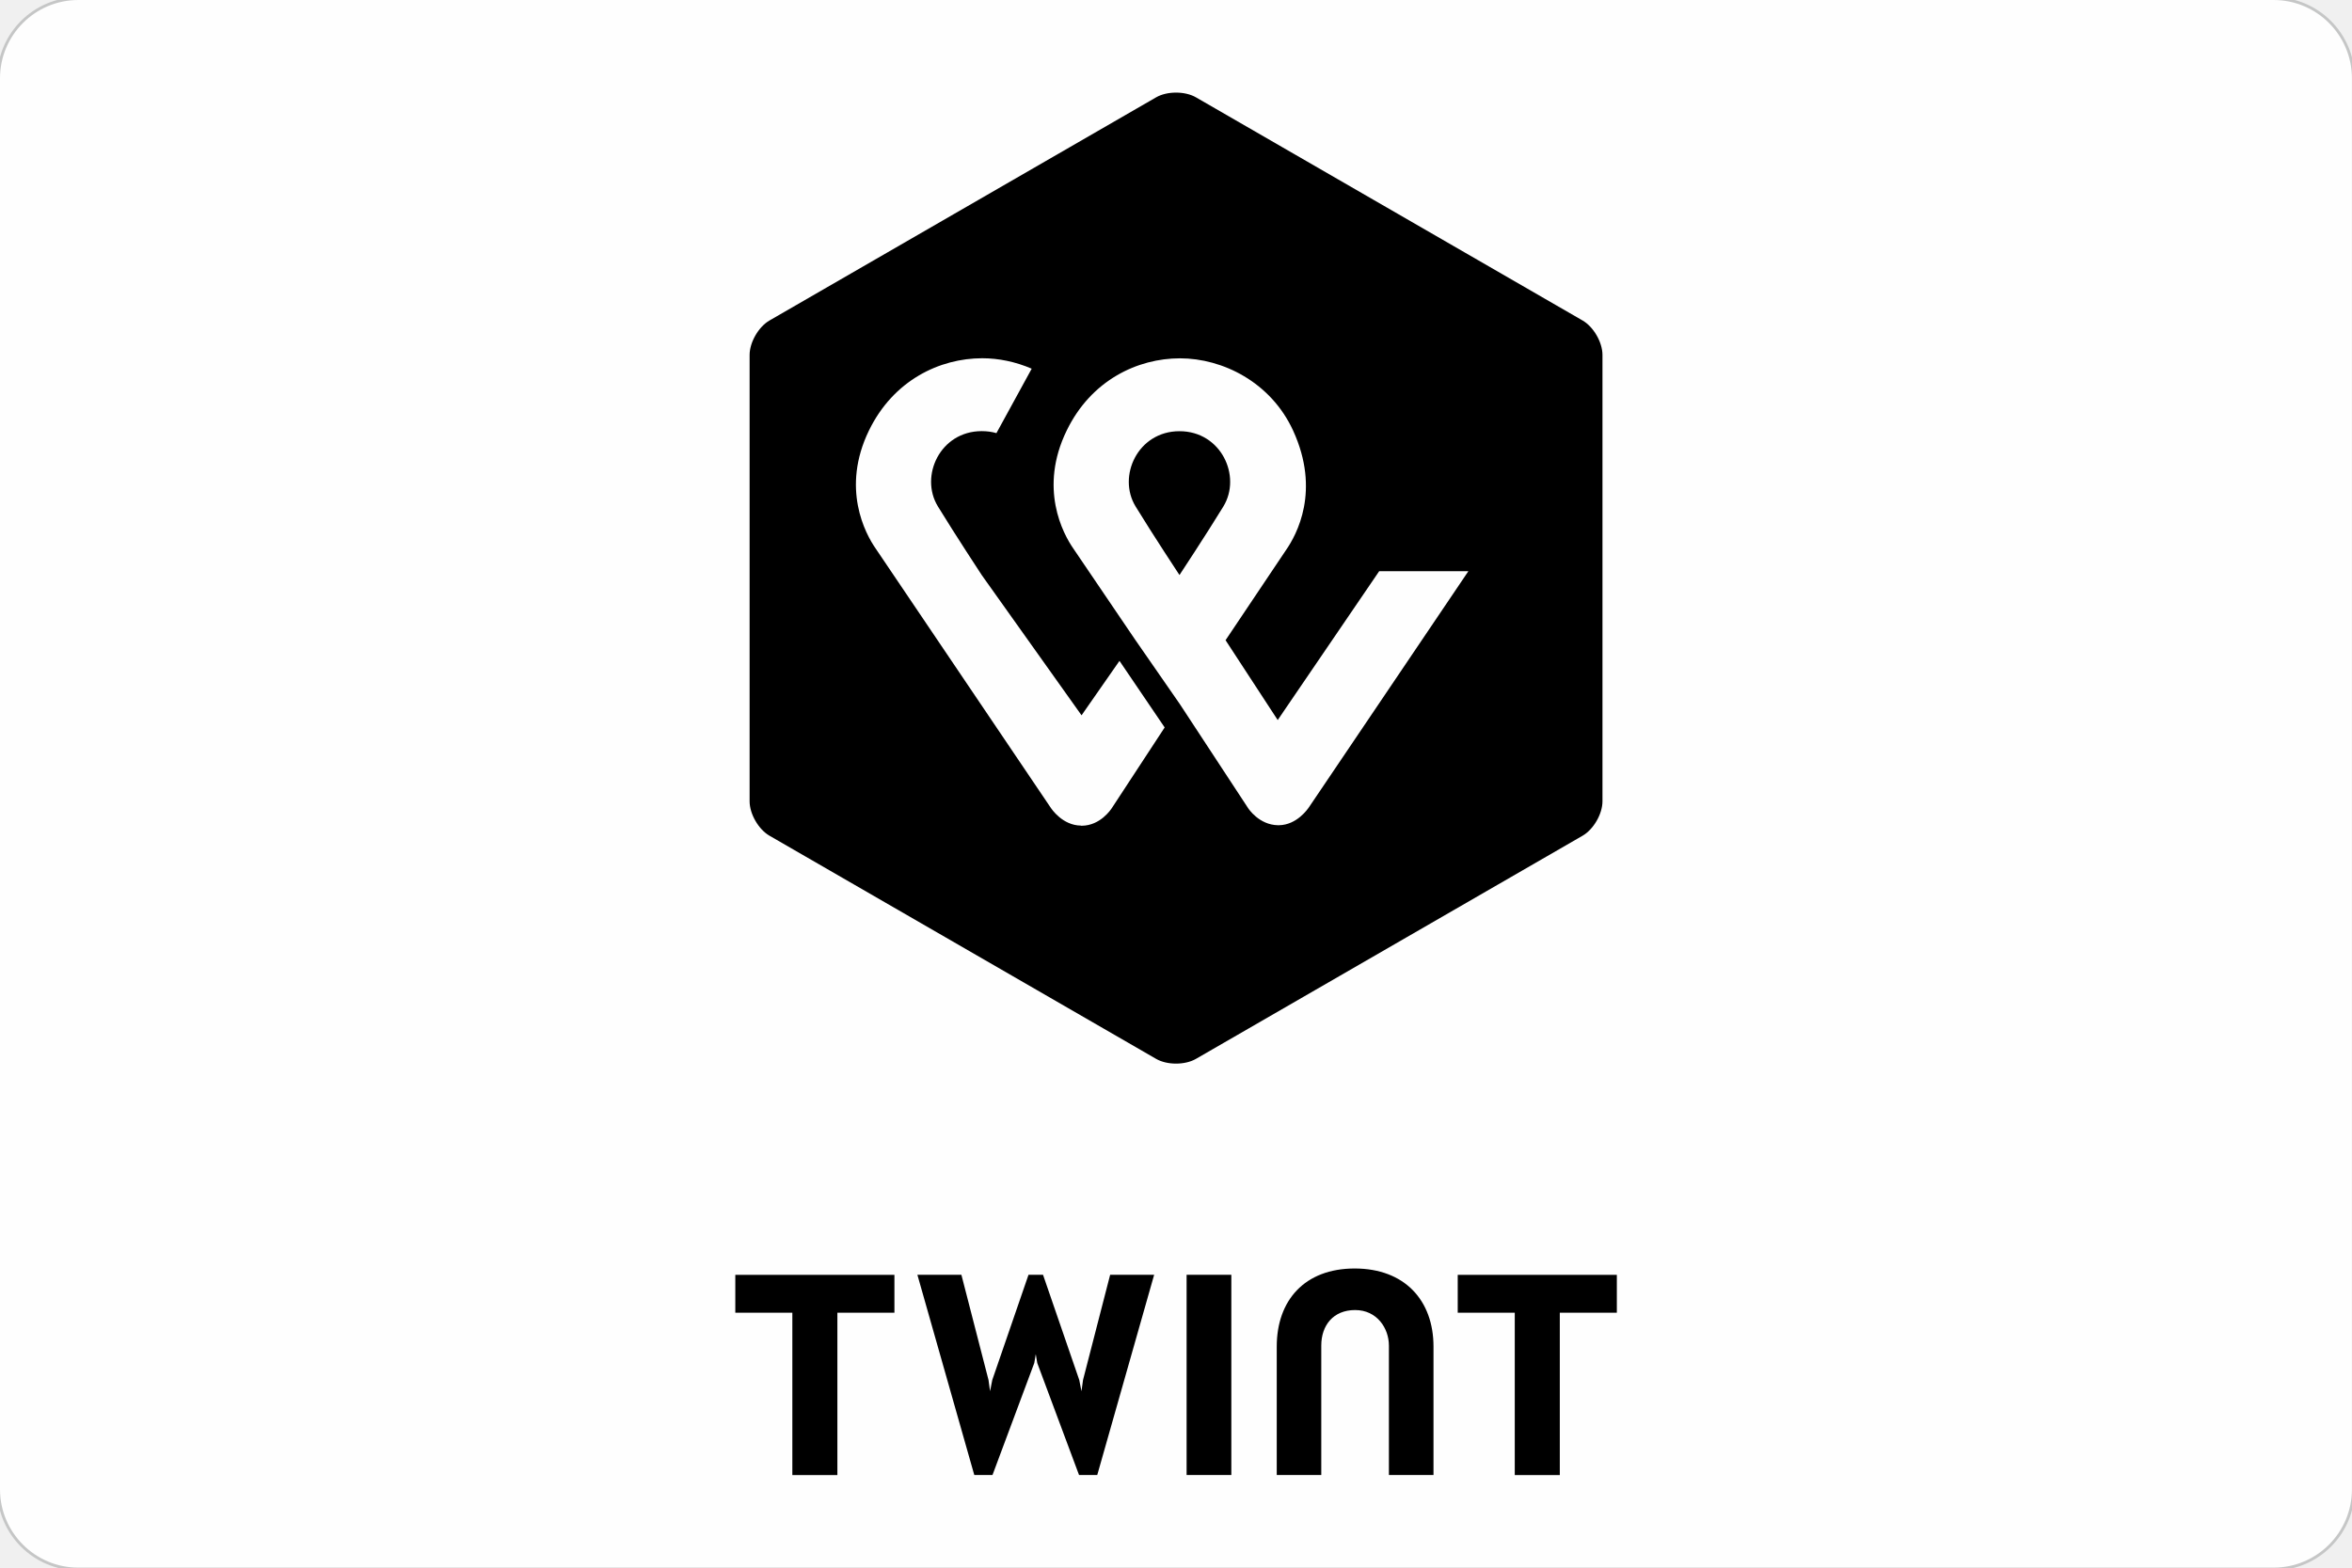
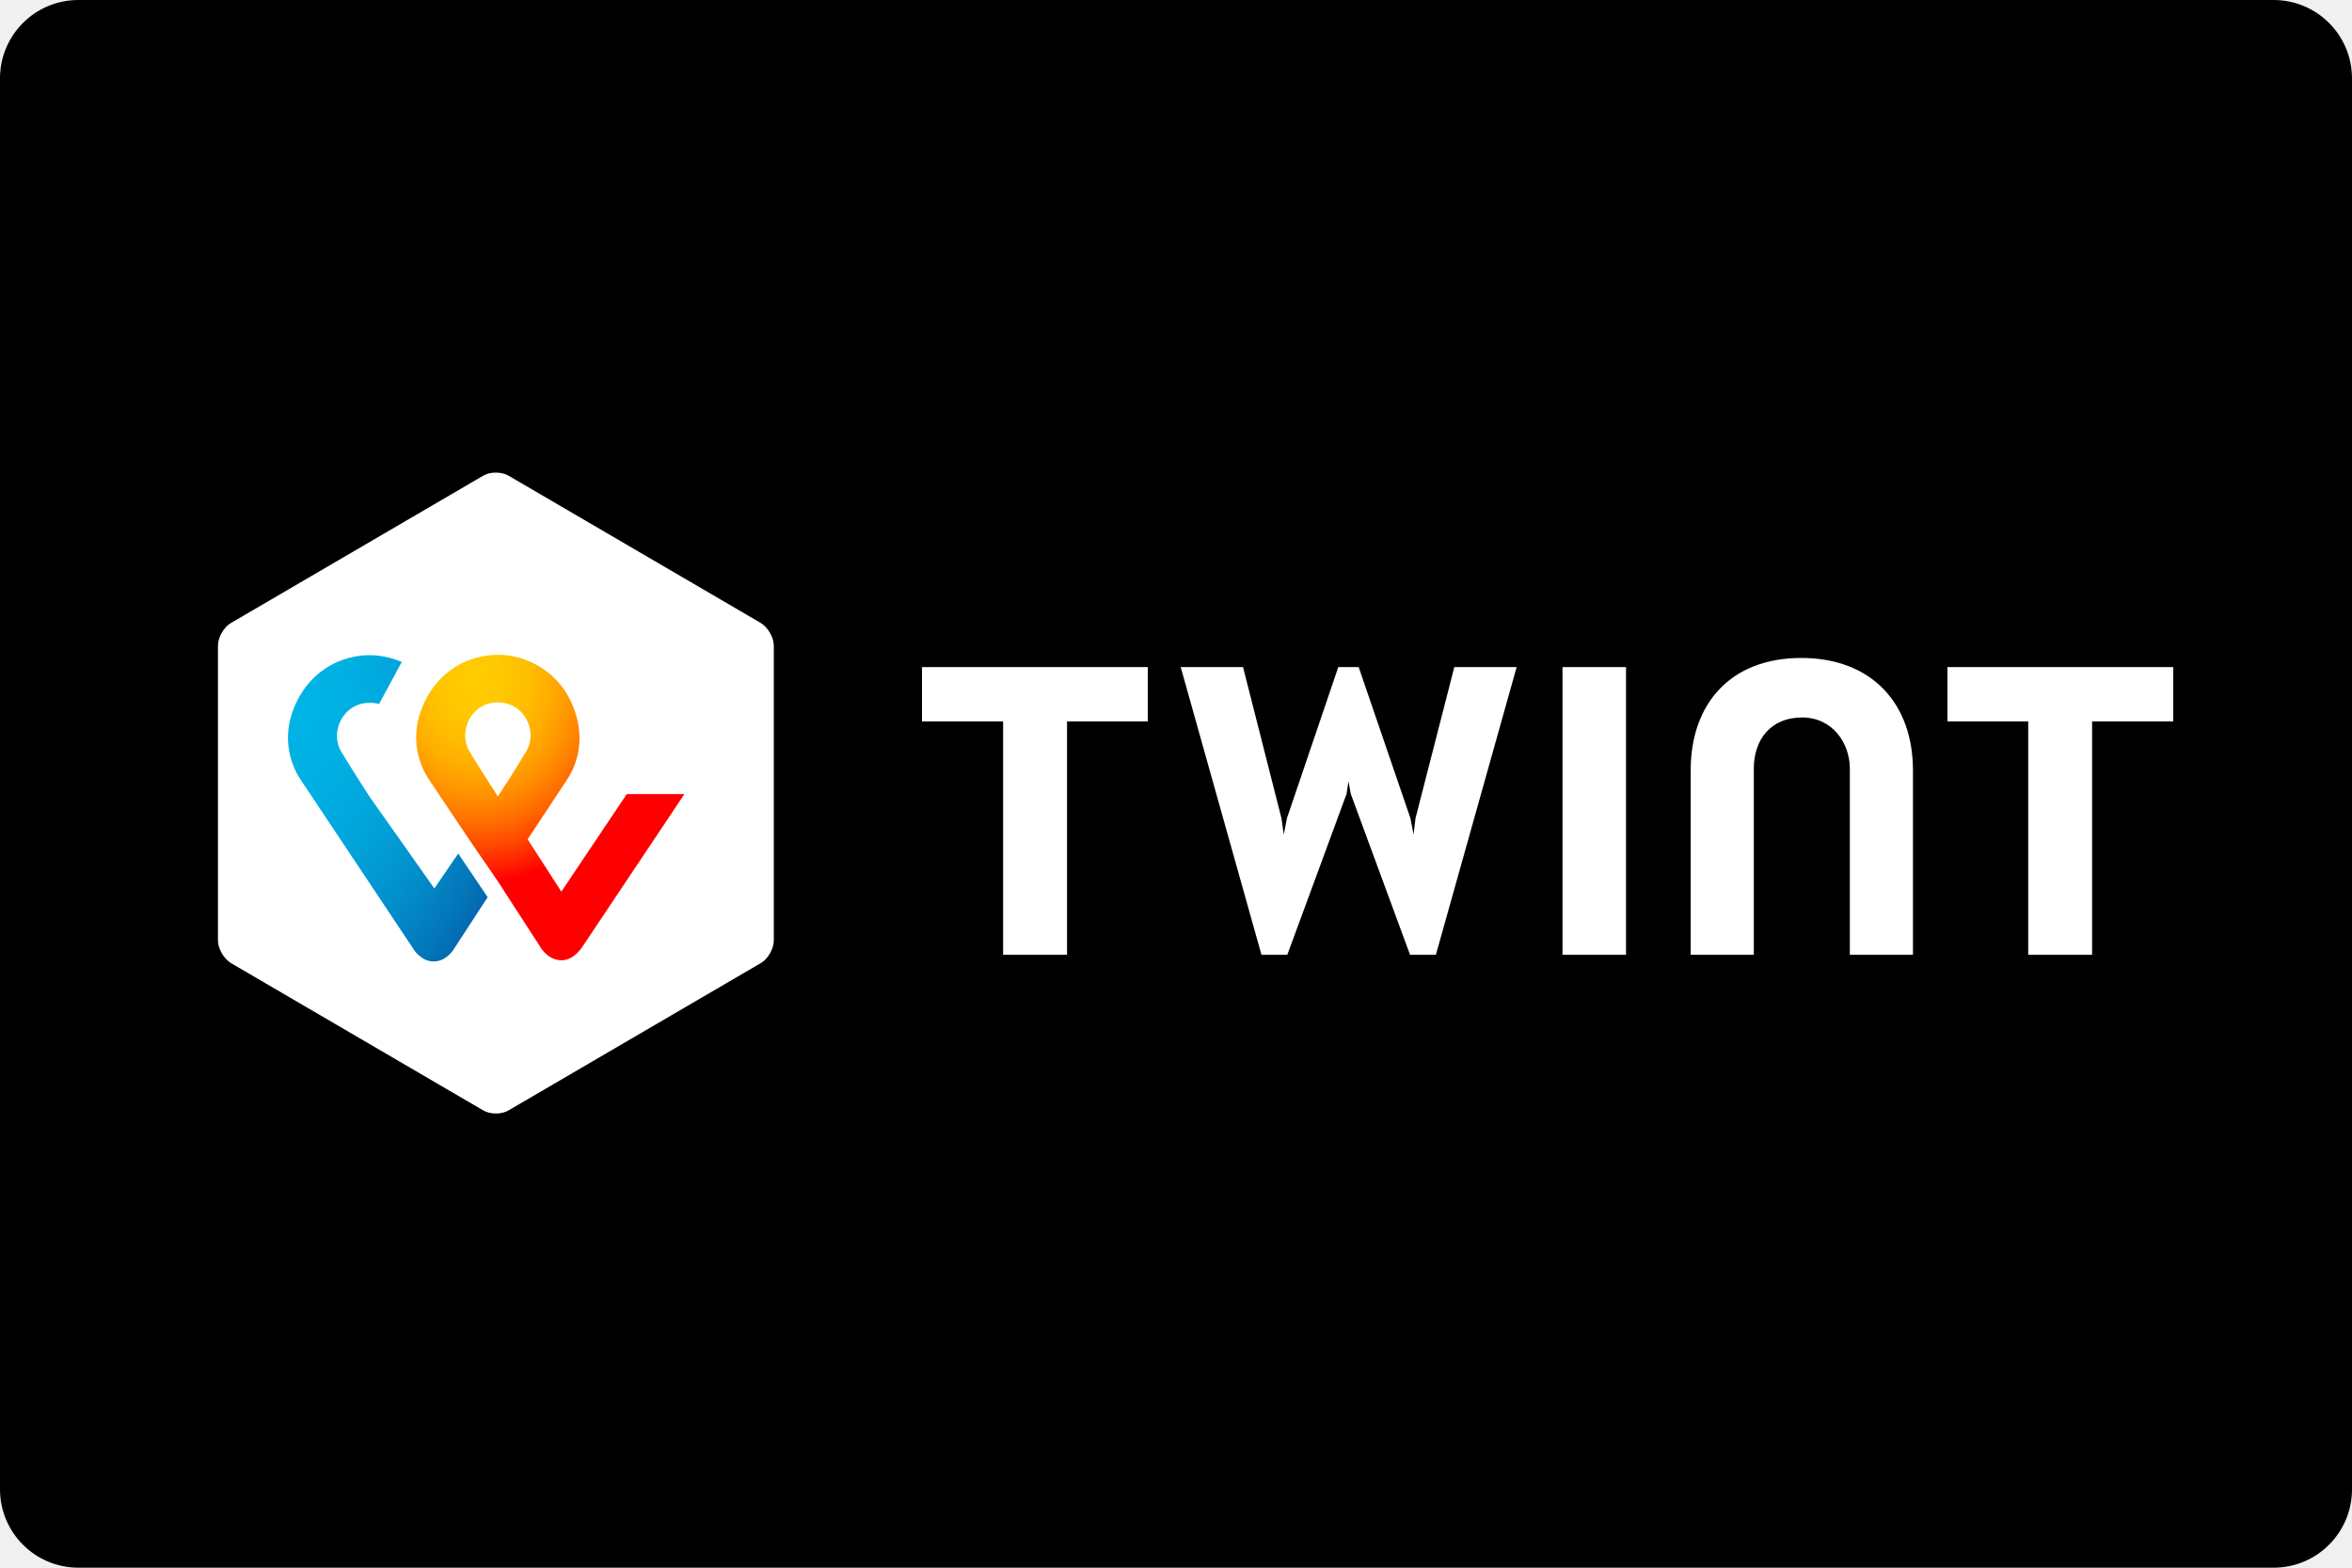
- <svg xmlns="http://www.w3.org/2000/svg" xml:space="preserve" width="31.75mm" height="21.167mm" style="shape-rendering:geometricPrecision; text-rendering:geometricPrecision; image-rendering:optimizeQuality; fill-rule:evenodd; clip-rule:evenodd" viewBox="0 0 31.75 21.167" version="1.1">
+ <svg xmlns="http://www.w3.org/2000/svg" width="120" height="80" viewBox="0 0 120 80">
  <defs>
-     <style type="text/css">
-    
-     .str0 {stroke:#C5C6C6;stroke-width:0.076}
-     .fil0 {fill:none}
-     .fil1 {fill:#FEFEFE}
-     .fil2 {fill:black;fill-rule:nonzero}
-    
-   </style>
+     <radialGradient id="a" cx="22.357%" cy="8.811%" r="113.202%" fx="22.357%" fy="8.811%">
+       <stop stop-color="#FFCC00" offset="0%" />
+       <stop stop-color="#FFC800" offset="9.157%" />
+       <stop stop-color="#FFBD00" offset="17.39%" />
+       <stop stop-color="#FFAB00" offset="25.28%" />
+       <stop stop-color="#FF9100" offset="32.95%" />
+       <stop stop-color="#FF7000" offset="40.46%" />
+       <stop stop-color="#FF4700" offset="47.86%" />
+       <stop stop-color="#FF1800" offset="55.03%" />
+       <stop stop-color="#FF0000" offset="58.22%" />
+       <stop stop-color="#FF0000" offset="100%" />
+     </radialGradient>
+     <radialGradient id="b" cx="2.552%" cy="14.432%" r="139.457%" fx="2.552%" fy="14.432%">
+       <stop stop-color="#00B4E6" offset="0%" />
+       <stop stop-color="#00B0E3" offset="20.1%" />
+       <stop stop-color="#01A5DB" offset="38.98%" />
+       <stop stop-color="#0292CD" offset="57.37%" />
+       <stop stop-color="#0377BA" offset="75.46%" />
+       <stop stop-color="#0455A1" offset="93.16%" />
+       <stop stop-color="#054696" offset="100%" />
+     </radialGradient>
  </defs>
-   <g id="Layer_x0020_1">
-     <g>
-       <path class="fil0 str0" d="M1.058 0l29.633 0c0.584,0 1.058,0.474 1.058,1.058l0 19.05c-0,0.584 -0.474,1.058 -1.058,1.058l-29.633 0c-0.584,-0 -1.058,-0.474 -1.058,-1.058l-0 -19.05c0,-0.584 0.474,-1.058 1.058,-1.058z" />
-       <path id="1" class="fil1" d="M1.058 0l29.633 0c0.584,0 1.058,0.474 1.058,1.058l0 19.05c-0,0.584 -0.474,1.058 -1.058,1.058l-29.633 0c-0.584,-0 -1.058,-0.474 -1.058,-1.058l-0 -19.05c0,-0.584 0.474,-1.058 1.058,-1.058z" />
+   <g fill="none" fill-rule="evenodd">
+     <rect width="120" height="80" fill="#000000" rx="4" />
+     <g fill-rule="nonzero" transform="translate(11 24)">
+       <path fill="#FFFFFF" d="M28.48,23.991 C28.48,24.416 28.18,24.942 27.82,25.145 L14.96,32.656 C14.6,32.879 14,32.879 13.64,32.656 L0.78,25.145 C0.42,24.922 0.12,24.416 0.12,23.991 L0.12,8.948 C0.12,8.523 0.42,7.997 0.78,7.794 L13.64,0.283 C14,0.061 14.6,0.061 14.96,0.283 L27.82,7.794 C28.18,8.017 28.48,8.523 28.48,8.948 L28.48,23.991 Z" />
+       <polygon fill="#FFFFFF" points="99.88 10.042 88.36 10.042 88.36 12.815 92.48 12.815 92.48 24.72 95.74 24.72 95.74 12.815 99.88 12.815" />
+       <polygon fill="#FFFFFF" points="47.56 10.042 36.04 10.042 36.04 12.815 40.18 12.815 40.18 24.72 43.44 24.72 43.44 12.815 47.56 12.815" />
+       <path fill="#FFFFFF" d="M80.9,9.576 C77.28,9.576 75.26,11.925 75.26,15.306 L75.26,24.72 L78.48,24.72 L78.48,15.225 C78.48,13.747 79.34,12.613 80.94,12.613 C82.52,12.613 83.38,13.949 83.38,15.225 L83.38,24.72 L86.6,24.72 L86.6,15.306 C86.6,11.925 84.52,9.576 80.9,9.576 L80.9,9.576 Z" />
+       <polygon fill="#FFFFFF" points="68.72 10.042 68.72 24.72 71.96 24.72 71.96 10.042" />
+       <polyline fill="#FFFFFF" points="57.8 15.872 57.92 16.52 60.94 24.72 62.26 24.72 66.38 10.042 63.2 10.042 61.22 17.755 61.12 18.585 60.96 17.755 58.32 10.042 57.28 10.042 54.66 17.755 54.5 18.585 54.38 17.755 52.42 10.042 49.24 10.042 53.36 24.72 54.68 24.72 57.7 16.52 57.8 15.872" />
+       <path fill="url(#a)" d="M20.98,16.52 L17.64,21.501 L15.92,18.828 L17.9,15.832 C18.26,15.306 19.06,13.828 18.14,11.823 C17.4,10.204 15.8,9.414 14.4,9.414 C13,9.414 11.46,10.143 10.66,11.823 C9.74,13.747 10.54,15.265 10.88,15.771 C10.88,15.771 11.98,17.411 12.9,18.788 L14.4,20.974 L16.64,24.436 C16.66,24.456 17.02,25.003 17.64,25.003 C18.24,25.003 18.6,24.456 18.66,24.396 L23.92,16.52 L20.98,16.52 L20.98,16.52 Z M14.4,16.642 C14.4,16.642 13.52,15.285 12.96,14.354 C12.34,13.342 13.04,11.844 14.4,11.844 C15.78,11.844 16.46,13.342 15.84,14.354 C15.28,15.306 14.4,16.642 14.4,16.642 Z" />
+       <path fill="url(#b)" d="M11.16,21.339 L7.86,16.662 C7.86,16.662 6.98,15.306 6.42,14.374 C5.8,13.362 6.5,11.864 7.86,11.864 C8.04,11.864 8.2,11.884 8.34,11.925 L9.5,9.779 C8.96,9.556 8.4,9.434 7.86,9.434 C6.46,9.434 4.92,10.163 4.12,11.844 C3.2,13.767 4,15.285 4.34,15.791 L10.1,24.436 C10.14,24.517 10.52,25.064 11.12,25.064 C11.74,25.064 12.08,24.537 12.14,24.456 L13.88,21.784 L12.38,19.557 L11.16,21.339 Z" />
    </g>
-     <path class="fil2" d="M14.592 11.149l0.012 0c0.248,-0.003 0.39,-0.215 0.408,-0.243l0 0 0.71 -1.084 -0.61 -0.899 -0.512 0.735 -1.347 -1.893c0,0 -0.359,-0.546 -0.592,-0.927l0 0c-0.25,-0.408 0.029,-1.017 0.592,-1.017l0 0c0.07,0 0.136,0.009 0.198,0.027l0 0 0.476 -0.87c-0.218,-0.094 -0.448,-0.141 -0.667,-0.141l0 0c-0.573,0 -1.199,0.295 -1.53,0.976l0 0c-0.378,0.778 -0.05,1.392 0.092,1.595l0 0 2.356 3.489c0.019,0.03 0.167,0.247 0.413,0.25zm0.738 -4.31c-0.25,-0.408 0.029,-1.017 0.592,-1.017l0 0c0.563,0 0.842,0.608 0.592,1.017l0 0c-0.233,0.381 -0.592,0.925 -0.592,0.925l0 0c0,0 -0.359,-0.544 -0.592,-0.925l0 0zm1.922 4.303l0.012 0c0.242,-0.003 0.39,-0.219 0.408,-0.246l0 0 2.15 -3.184 -1.204 0 -1.37 2.01 -0.704 -1.078 0.812 -1.211c0.151,-0.216 0.472,-0.808 0.1,-1.619l0 0c-0.301,-0.656 -0.954,-0.976 -1.527,-0.976l0 0c-0.573,0 -1.2,0.295 -1.53,0.976 -0.379,0.778 -0.05,1.392 0.092,1.595l0 0c0,0 0.448,0.661 0.826,1.218l0 0 0.61 0.88 0.92 1.402c0.006,0.01 0.15,0.229 0.404,0.233zm4.38 -6.35l0 6.027c0,0.171 -0.121,0.38 -0.269,0.465l-5.219 3.013c-0.148,0.085 -0.389,0.085 -0.537,0l-5.219 -3.013c-0.148,-0.085 -0.269,-0.294 -0.269,-0.465l0 -6.027c0,-0.17 0.121,-0.38 0.269,-0.465l5.219 -3.013c0.148,-0.085 0.389,-0.085 0.537,0l5.219 3.013c0.148,0.085 0.269,0.294 0.269,0.465zm0.194 12.421l-2.148 0 0 0.511 0.77 0 0 2.192 0.608 0 0 -2.192 0.77 0 0 -0.511zm-9.752 0l0 0.511 -0.77 0 0 2.192 -0.608 0 0 -2.192 -0.77 0 0 -0.511 2.148 0zm6.213 -0.086c0.675,0 1.064,0.431 1.064,1.054l0 1.734 -0.602 0 0 -1.747c0,-0.233 -0.16,-0.48 -0.456,-0.48 -0.296,0 -0.457,0.208 -0.457,0.48l0 1.747 -0.601 0 0 -1.734c0,-0.624 0.377,-1.054 1.052,-1.054zm-2.269 0.085l0.604 0 0 2.703 -0.604 0 0 -2.703zm-2.036 1.071l-0.02 0.12 -0.564 1.512 -0.246 0 -0.768 -2.703 0.594 0 0.366 1.42 0.021 0.152 0.03 -0.152 0.489 -1.42 0.196 0 0.489 1.42 0.03 0.152 0.021 -0.152 0.366 -1.42 0.594 0 -0.768 2.703 -0.246 0 -0.564 -1.512 -0.02 -0.12z" />
  </g>
</svg>
